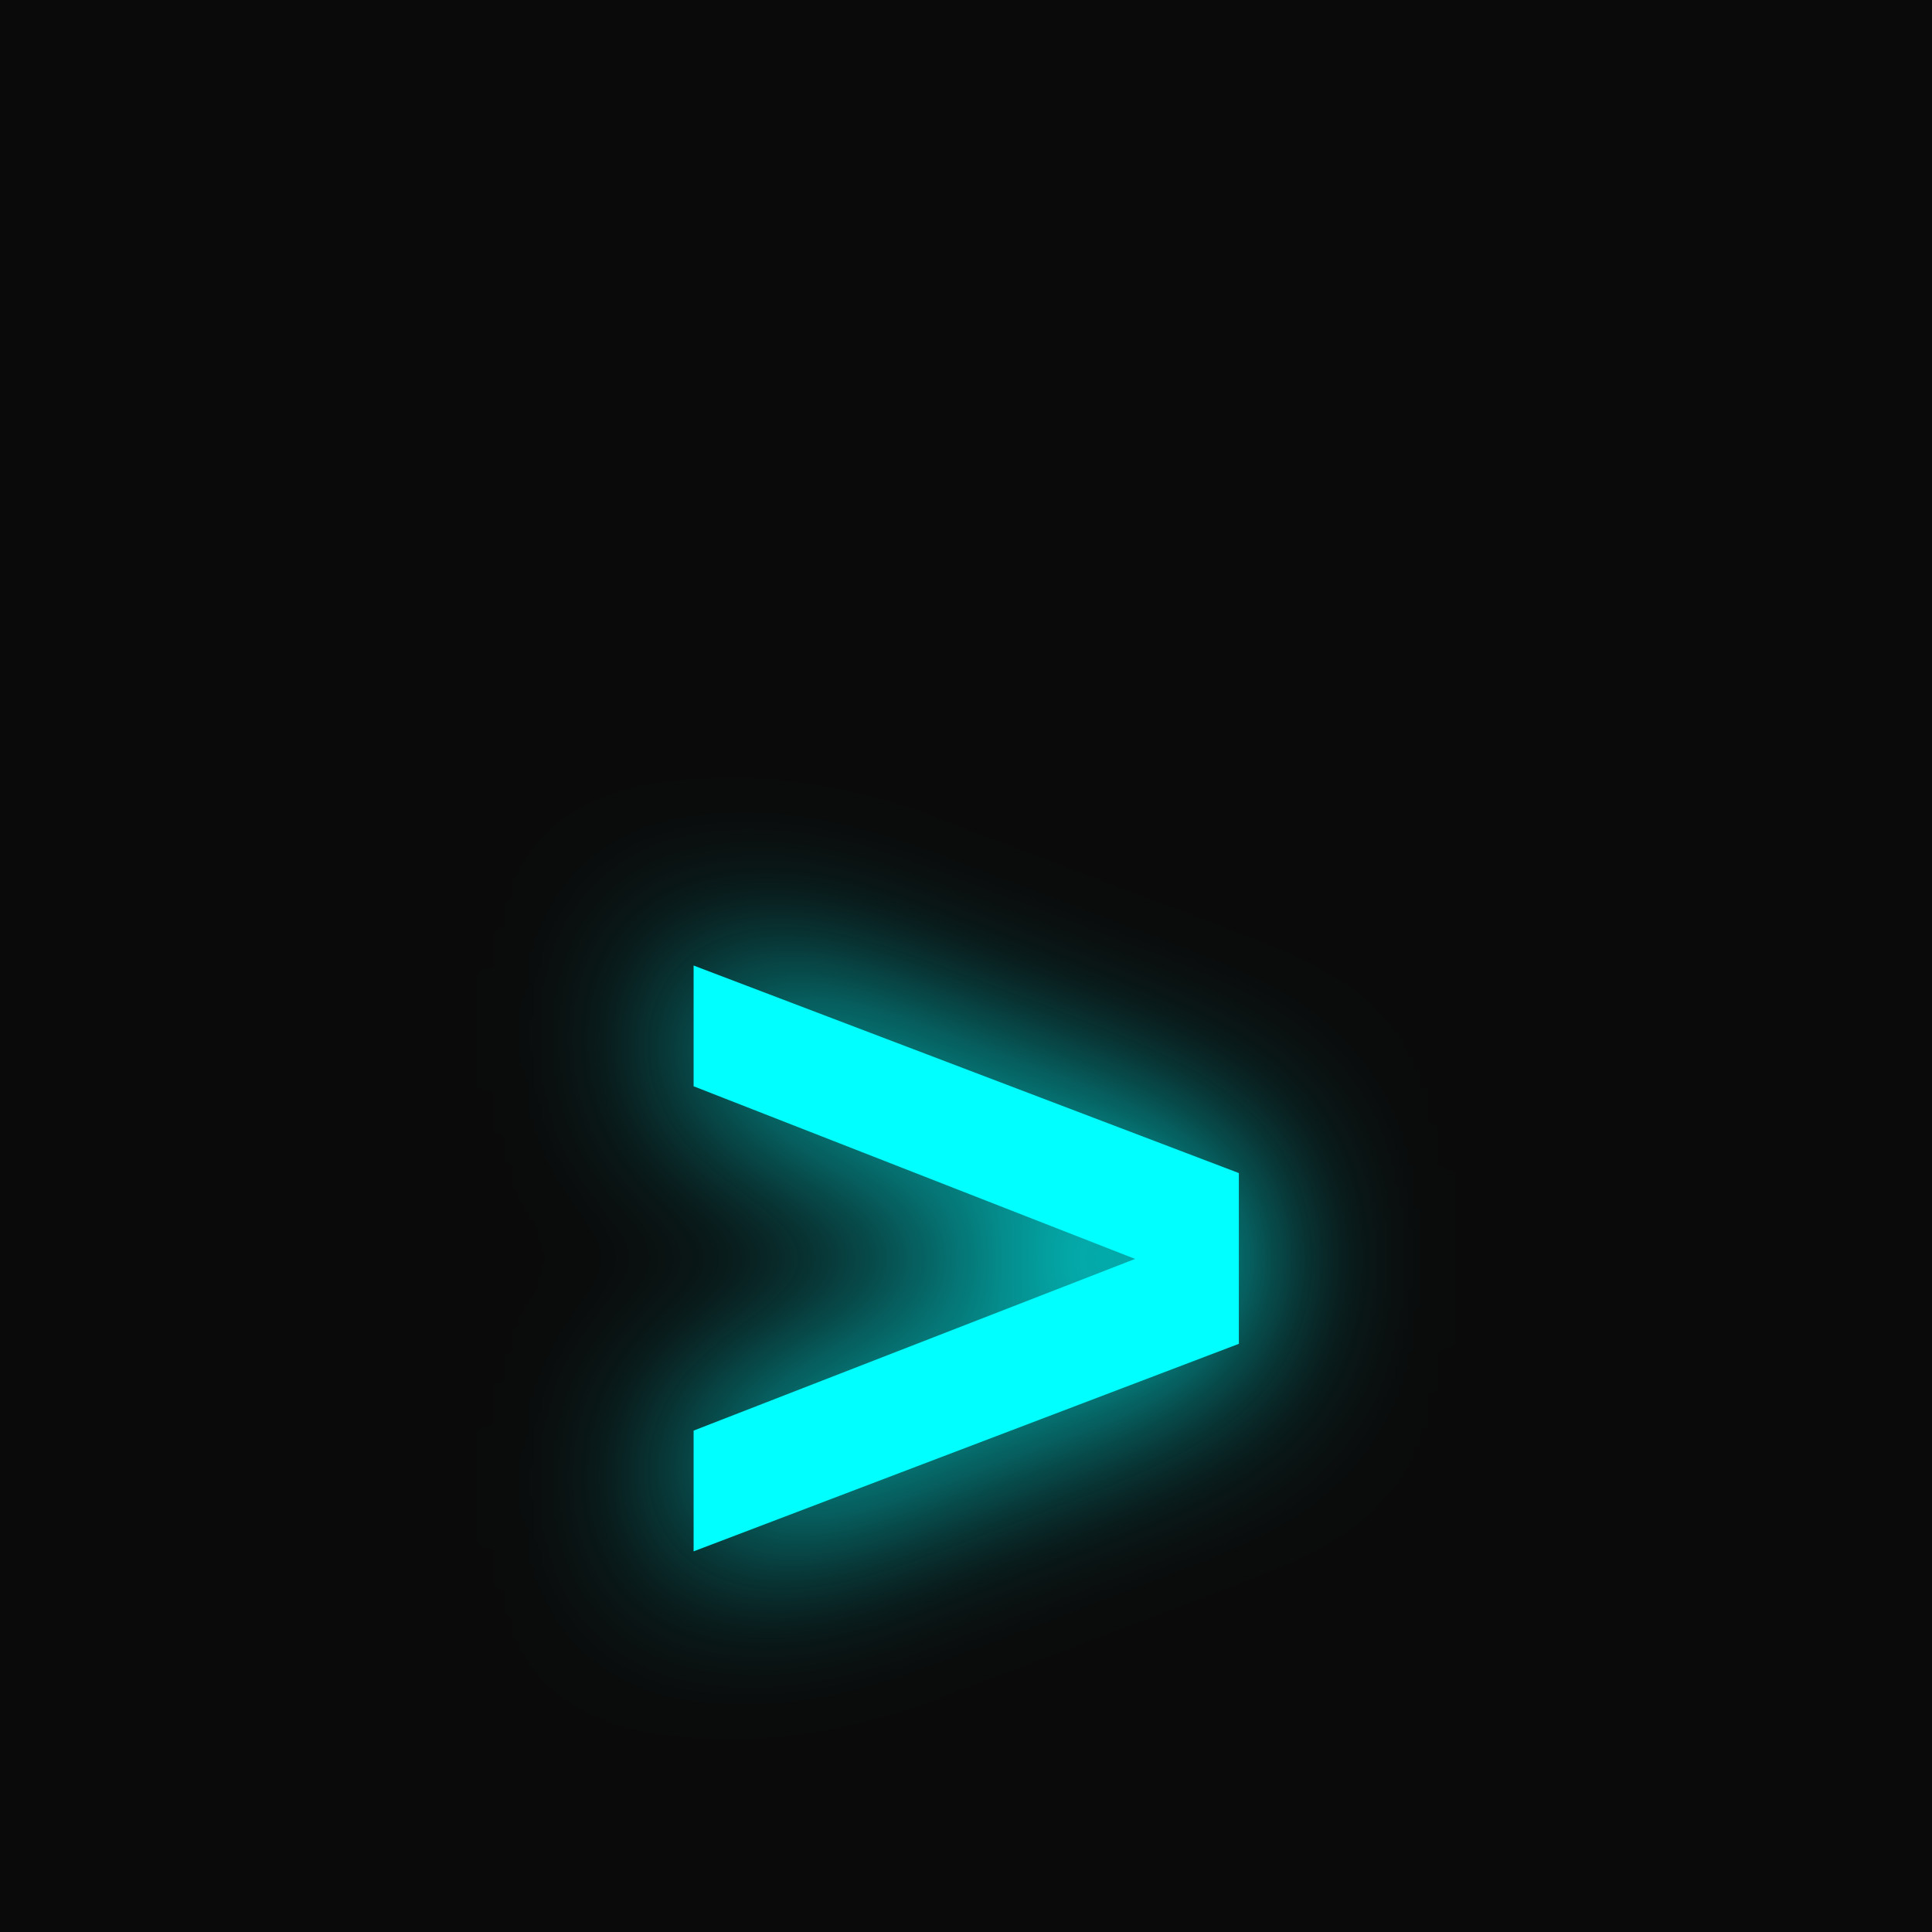
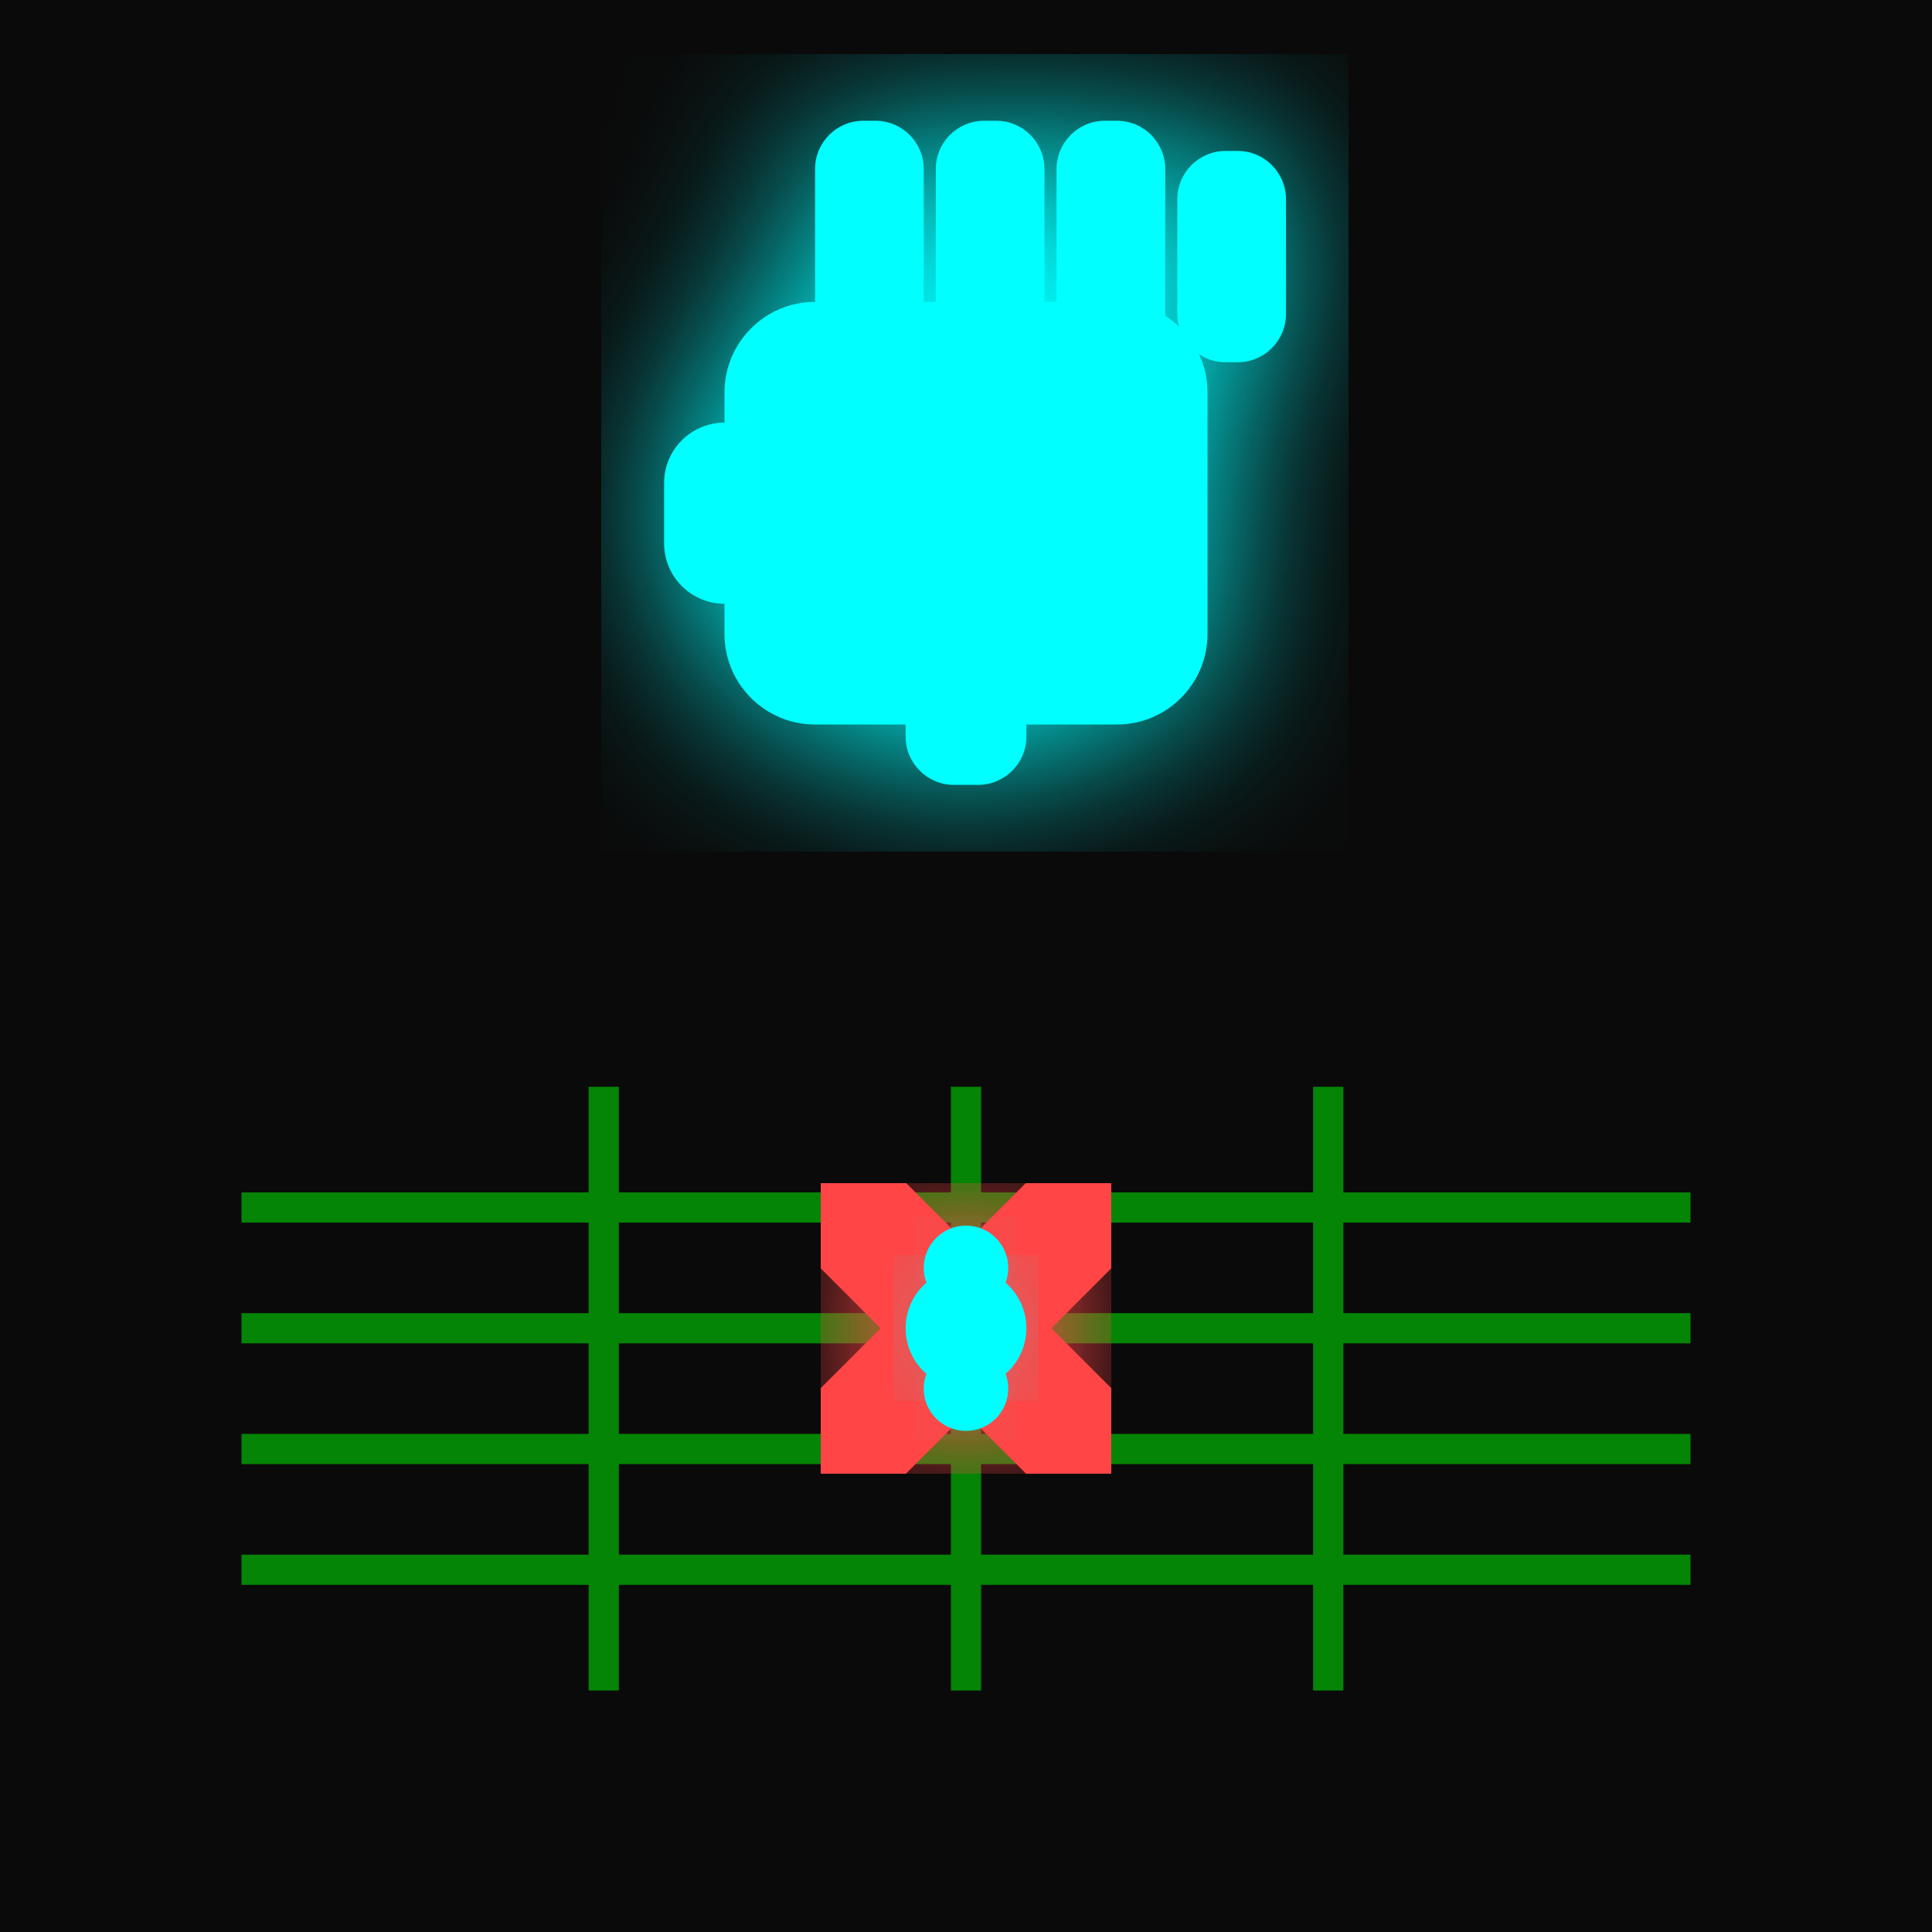
<svg xmlns="http://www.w3.org/2000/svg" viewBox="0 0 32 32">
  <defs>
-     <filter id="neon-glow" x="-50%" y="-50%" width="200%" height="200%">
+     <filter id="glow">
      <feGaussianBlur stdDeviation="1.5" result="coloredBlur" />
+       <feMerge>
+         <feMergeNode in="coloredBlur" />
+         <feMergeNode in="SourceGraphic" />
+       </feMerge>
+     </filter>
+     <filter id="redGlow">
+       <feGaussianBlur stdDeviation="1.2" result="coloredBlur" />
      <feMerge>
        <feMergeNode in="coloredBlur" />
        <feMergeNode in="SourceGraphic" />
      </feMerge>
    </filter>
  </defs>
  <rect width="32" height="32" fill="#0a0a0a" />
-   <text x="16" y="22" font-family="'Courier New', Monaco, monospace" font-size="18" font-weight="bold" fill="#00ffff" text-anchor="middle" dominant-baseline="central" filter="url(#neon-glow)">
-     &gt;
-   </text>
+   <g stroke="#00ff00" stroke-width="0.5" opacity="0.5">
+     <line x1="4" y1="20" x2="28" y2="20" />
+     <line x1="4" y1="22" x2="28" y2="22" />
+     <line x1="4" y1="24" x2="28" y2="24" />
+     <line x1="4" y1="26" x2="28" y2="26" />
+     <line x1="10" y1="18" x2="10" y2="28" />
+     <line x1="16" y1="18" x2="16" y2="28" />
+     <line x1="22" y1="18" x2="22" y2="28" />
+   </g>
+   <g stroke="#ff4444" stroke-width="2" stroke-linecap="round" filter="url(#redGlow)">
+     <line x1="14" y1="20" x2="18" y2="24" />
+     <line x1="18" y1="20" x2="14" y2="24" />
+   </g>
+   <circle cx="16" cy="22" r="1" fill="#00ffff" filter="url(#glow)" />
+   <circle cx="16" cy="21" r="0.7" fill="#00ffff" filter="url(#glow)" />
+   <circle cx="16" cy="23" r="0.7" fill="#00ffff" filter="url(#glow)" />
+   <g fill="#00ffff" filter="url(#glow)">
+     <rect x="15" y="10" width="2" height="3" rx="0.8" />
+     <rect x="12" y="5" width="8" height="7" rx="1.5" />
+     <rect x="11" y="7" width="2" height="3" rx="1" />
+     <rect x="13.5" y="2" width="1.8" height="4" rx="0.8" />
+     <rect x="15.5" y="2" width="1.8" height="4.5" rx="0.8" />
+     <rect x="17.5" y="2" width="1.8" height="4" rx="0.8" />
+     <rect x="19.5" y="2.5" width="1.8" height="3.5" rx="0.8" />
+   </g>
</svg>
